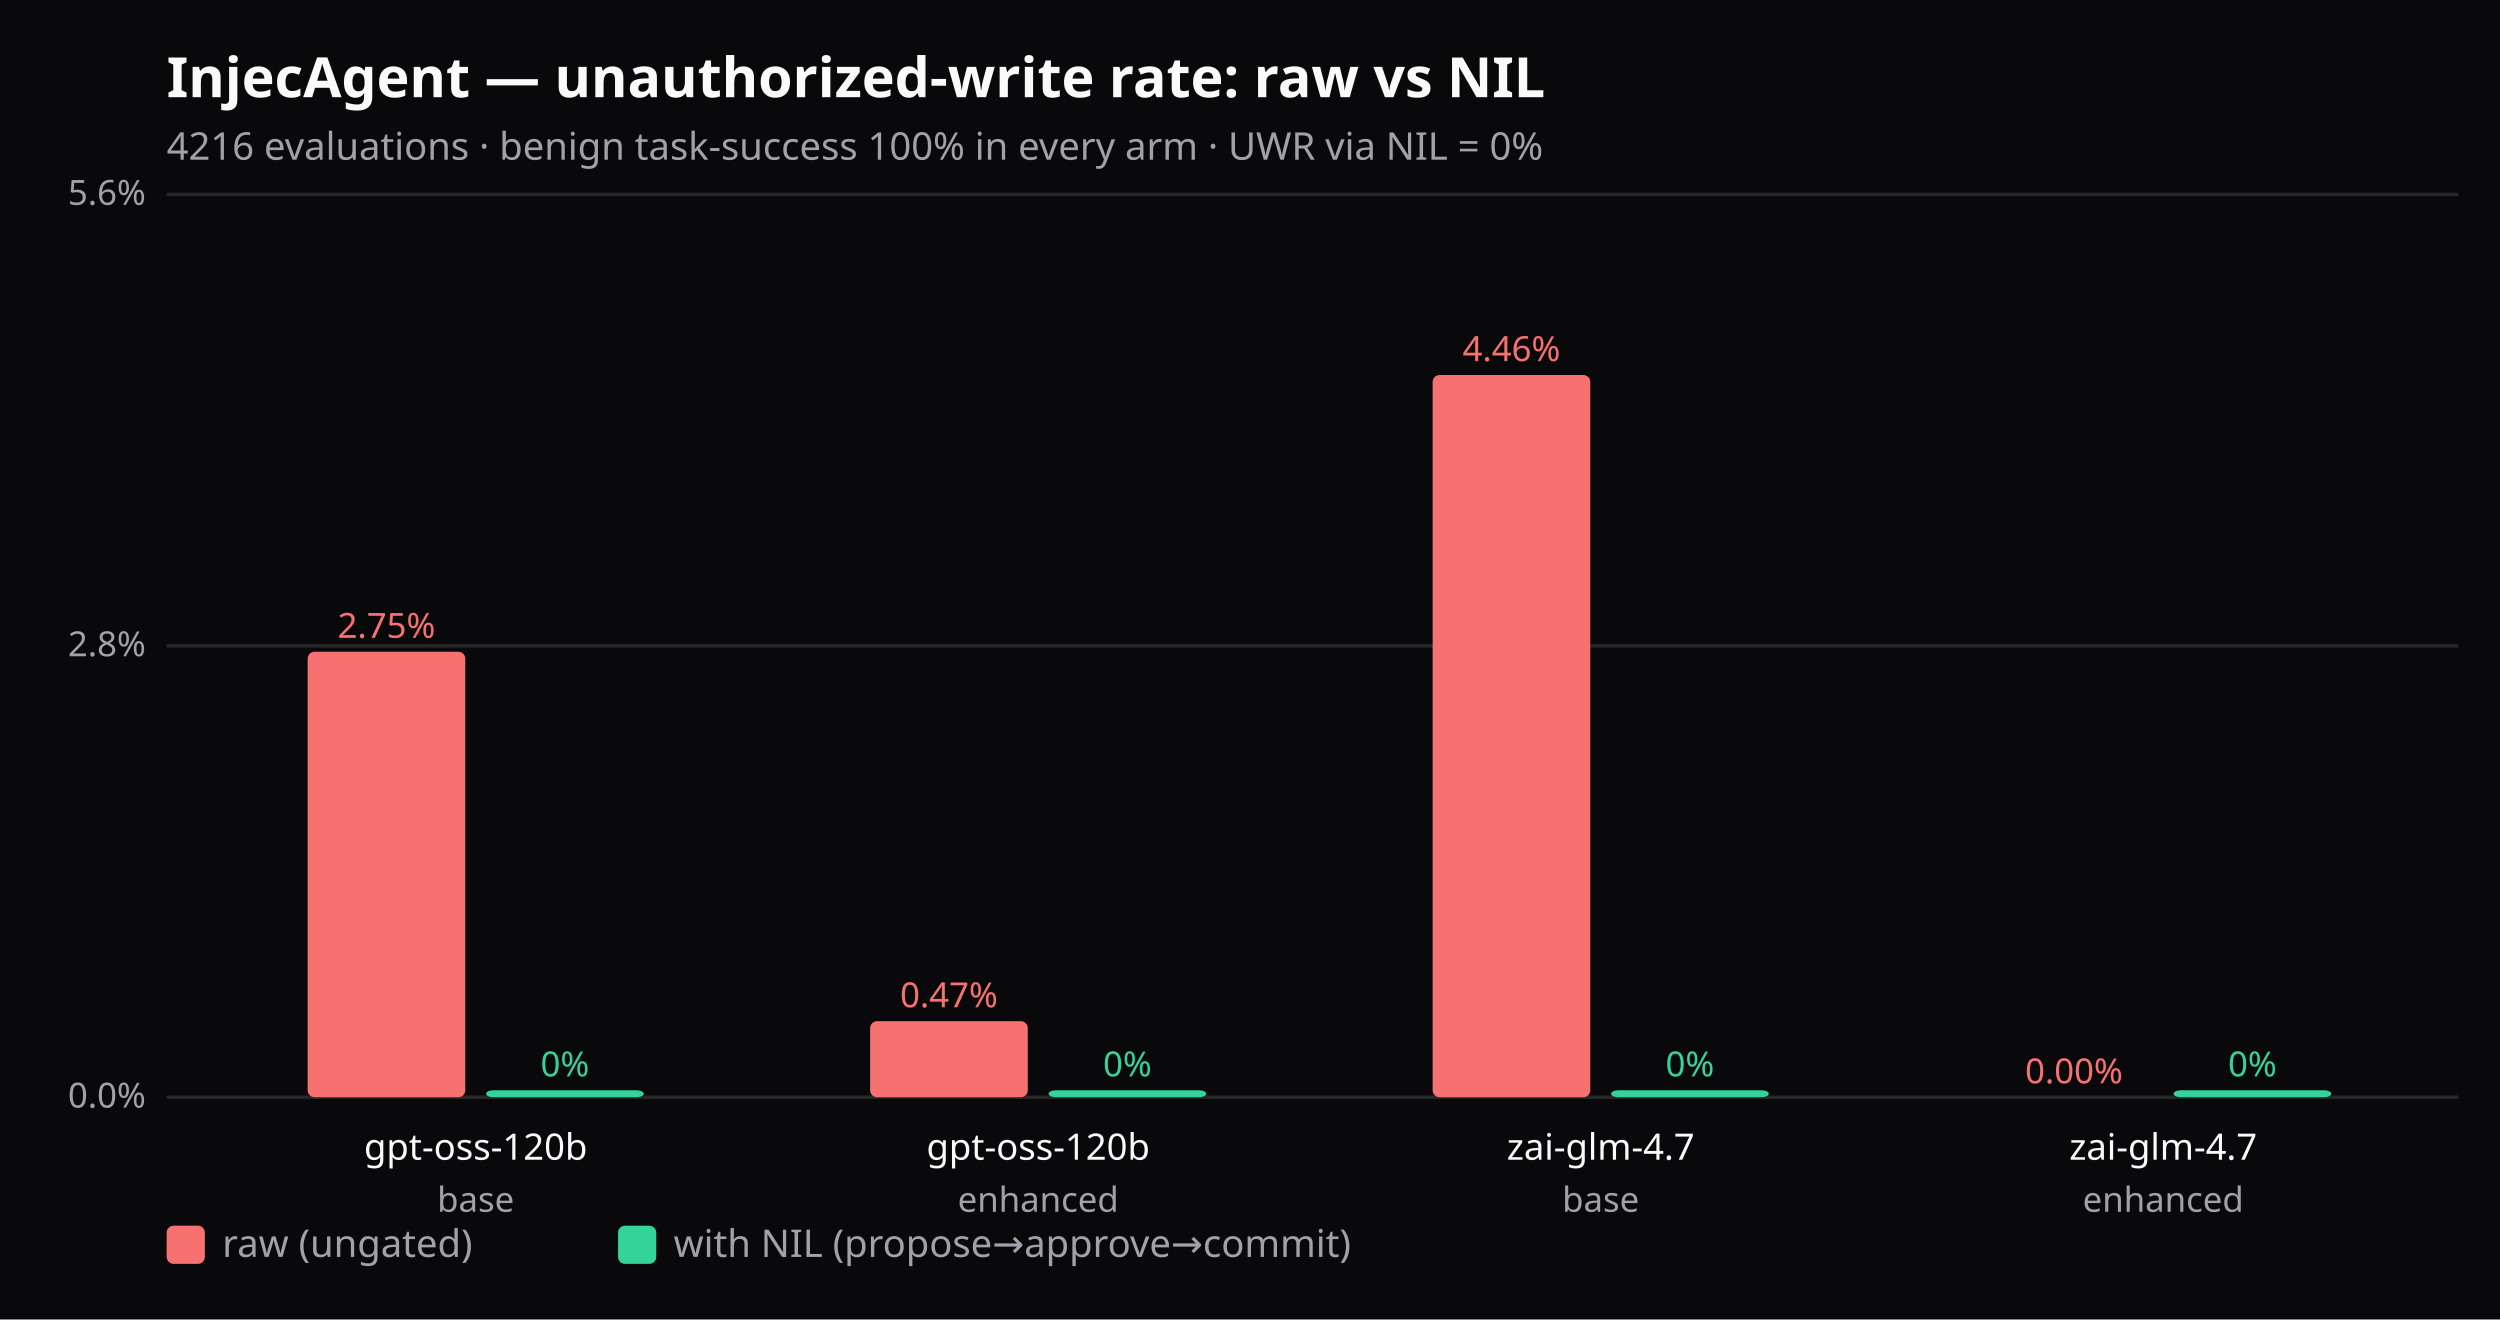
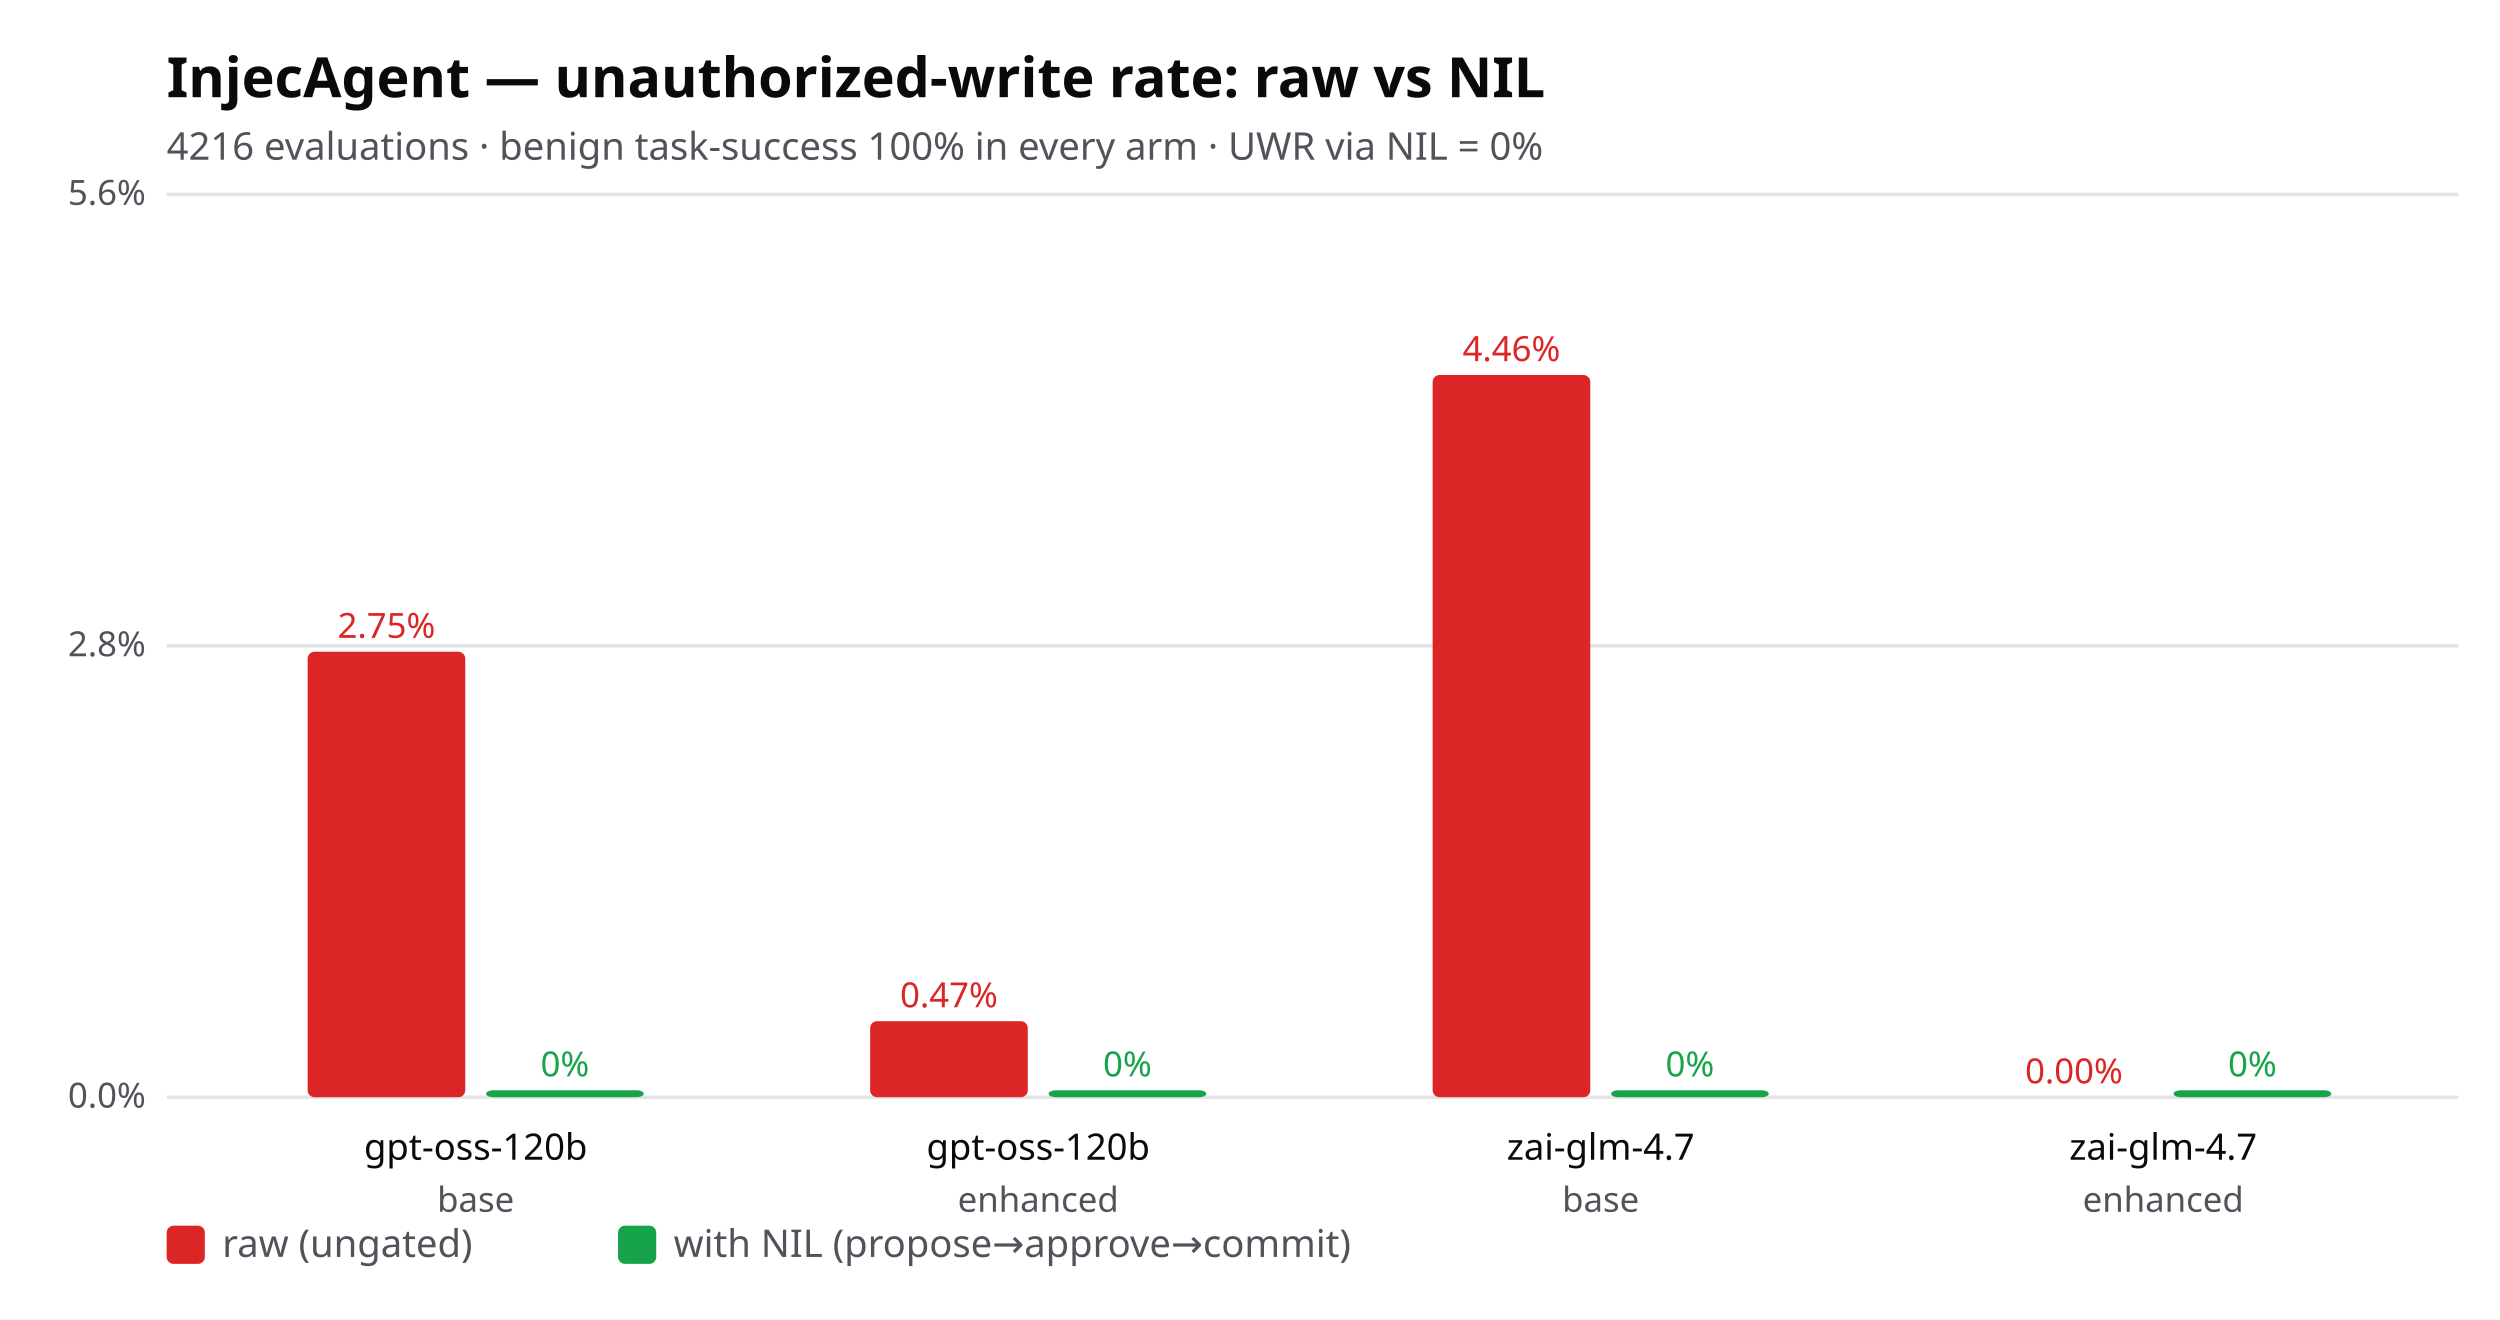
<svg xmlns="http://www.w3.org/2000/svg" width="720" height="380" viewBox="0 0 720 380" font-family="ui-sans-serif,system-ui,sans-serif">
-   <rect width="720" height="380" fill="#09090b" />
-   <text x="48" y="28" fill="#fafafa" font-size="16" font-weight="600">InjecAgent — unauthorized-write rate: raw vs NIL</text>
-   <text x="48" y="46" fill="#a1a1aa" font-size="11">4216 evaluations · benign task-success 100% in every arm · UWR via NIL = 0%</text>
-   <line x1="48" y1="316.0" x2="708" y2="316.0" stroke="#27272a" stroke-width="1" />
-   <text x="42" y="319.0" fill="#a1a1aa" font-size="10" text-anchor="end">0.0%</text>
-   <line x1="48" y1="186.0" x2="708" y2="186.0" stroke="#27272a" stroke-width="1" />
-   <text x="42" y="189.0" fill="#a1a1aa" font-size="10" text-anchor="end">2.8%</text>
-   <line x1="48" y1="56.0" x2="708" y2="56.0" stroke="#27272a" stroke-width="1" />
-   <text x="42" y="59.0" fill="#a1a1aa" font-size="10" text-anchor="end">5.6%</text>
-   <rect x="88.6" y="187.7" width="45.4" height="128.3" fill="#f87171" rx="2" />
-   <text x="111.3" y="183.7" fill="#f87171" font-size="10" text-anchor="middle">2.75%</text>
-   <rect x="140.0" y="314.0" width="45.4" height="2.0" fill="#34d399" rx="2" />
-   <text x="162.7" y="310.0" fill="#34d399" font-size="10" text-anchor="middle">0%</text>
-   <text x="137.0" y="334" fill="#fafafa" font-size="10.5" text-anchor="middle">gpt-oss-120b</text>
-   <text x="137.0" y="349" fill="#a1a1aa" font-size="10" text-anchor="middle">base</text>
-   <rect x="250.6" y="294.1" width="45.4" height="21.9" fill="#f87171" rx="2" />
-   <text x="273.3" y="290.1" fill="#f87171" font-size="10" text-anchor="middle">0.47%</text>
-   <rect x="302.0" y="314.0" width="45.4" height="2.0" fill="#34d399" rx="2" />
-   <text x="324.7" y="310.0" fill="#34d399" font-size="10" text-anchor="middle">0%</text>
-   <text x="299.0" y="334" fill="#fafafa" font-size="10.5" text-anchor="middle">gpt-oss-120b</text>
-   <text x="299.0" y="349" fill="#a1a1aa" font-size="10" text-anchor="middle">enhanced</text>
-   <rect x="412.6" y="108.0" width="45.4" height="208.0" fill="#f87171" rx="2" />
-   <text x="435.3" y="104.0" fill="#f87171" font-size="10" text-anchor="middle">4.46%</text>
-   <rect x="464.0" y="314.0" width="45.4" height="2.0" fill="#34d399" rx="2" />
-   <text x="486.7" y="310.0" fill="#34d399" font-size="10" text-anchor="middle">0%</text>
-   <text x="461.0" y="334" fill="#fafafa" font-size="10.5" text-anchor="middle">zai-glm-4.7</text>
-   <text x="461.0" y="349" fill="#a1a1aa" font-size="10" text-anchor="middle">base</text>
-   <rect x="574.6" y="316.0" width="45.4" height="0.0" fill="#f87171" rx="2" />
-   <text x="597.3" y="312.0" fill="#f87171" font-size="10" text-anchor="middle">0.00%</text>
-   <rect x="626.0" y="314.0" width="45.4" height="2.0" fill="#34d399" rx="2" />
-   <text x="648.7" y="310.0" fill="#34d399" font-size="10" text-anchor="middle">0%</text>
-   <text x="623.0" y="334" fill="#fafafa" font-size="10.5" text-anchor="middle">zai-glm-4.7</text>
-   <text x="623.0" y="349" fill="#a1a1aa" font-size="10" text-anchor="middle">enhanced</text>
-   <rect x="48" y="353" width="11" height="11" fill="#f87171" rx="2" />
-   <text x="64" y="362" fill="#a1a1aa" font-size="11">raw (ungated)</text>
-   <rect x="178" y="353" width="11" height="11" fill="#34d399" rx="2" />
-   <text x="194" y="362" fill="#a1a1aa" font-size="11">with NIL (propose→approve→commit)</text>
+   <rect width="720" height="380" fill="#ffffff" />
+   <text x="48" y="28" fill="#0a0a0a" font-size="16" font-weight="600">InjecAgent — unauthorized-write rate: raw vs NIL</text>
+   <text x="48" y="46" fill="#52525b" font-size="11">4216 evaluations · benign task-success 100% in every arm · UWR via NIL = 0%</text>
+   <line x1="48" y1="316.0" x2="708" y2="316.0" stroke="#e4e4e7" stroke-width="1" />
+   <text x="42" y="319.0" fill="#52525b" font-size="10" text-anchor="end">0.0%</text>
+   <line x1="48" y1="186.0" x2="708" y2="186.0" stroke="#e4e4e7" stroke-width="1" />
+   <text x="42" y="189.0" fill="#52525b" font-size="10" text-anchor="end">2.8%</text>
+   <line x1="48" y1="56.0" x2="708" y2="56.0" stroke="#e4e4e7" stroke-width="1" />
+   <text x="42" y="59.0" fill="#52525b" font-size="10" text-anchor="end">5.6%</text>
+   <rect x="88.6" y="187.7" width="45.4" height="128.3" fill="#dc2626" rx="2" />
+   <text x="111.3" y="183.7" fill="#dc2626" font-size="10" text-anchor="middle">2.75%</text>
+   <rect x="140.0" y="314.0" width="45.4" height="2.0" fill="#16a34a" rx="2" />
+   <text x="162.7" y="310.0" fill="#16a34a" font-size="10" text-anchor="middle">0%</text>
+   <text x="137.0" y="334" fill="#0a0a0a" font-size="10.5" text-anchor="middle">gpt-oss-120b</text>
+   <text x="137.0" y="349" fill="#52525b" font-size="10" text-anchor="middle">base</text>
+   <rect x="250.6" y="294.1" width="45.4" height="21.9" fill="#dc2626" rx="2" />
+   <text x="273.3" y="290.1" fill="#dc2626" font-size="10" text-anchor="middle">0.47%</text>
+   <rect x="302.0" y="314.0" width="45.4" height="2.0" fill="#16a34a" rx="2" />
+   <text x="324.7" y="310.0" fill="#16a34a" font-size="10" text-anchor="middle">0%</text>
+   <text x="299.0" y="334" fill="#0a0a0a" font-size="10.5" text-anchor="middle">gpt-oss-120b</text>
+   <text x="299.0" y="349" fill="#52525b" font-size="10" text-anchor="middle">enhanced</text>
+   <rect x="412.6" y="108.0" width="45.4" height="208.0" fill="#dc2626" rx="2" />
+   <text x="435.3" y="104.0" fill="#dc2626" font-size="10" text-anchor="middle">4.46%</text>
+   <rect x="464.0" y="314.0" width="45.4" height="2.0" fill="#16a34a" rx="2" />
+   <text x="486.7" y="310.0" fill="#16a34a" font-size="10" text-anchor="middle">0%</text>
+   <text x="461.0" y="334" fill="#0a0a0a" font-size="10.5" text-anchor="middle">zai-glm-4.7</text>
+   <text x="461.0" y="349" fill="#52525b" font-size="10" text-anchor="middle">base</text>
+   <rect x="574.6" y="316.0" width="45.4" height="0.0" fill="#dc2626" rx="2" />
+   <text x="597.3" y="312.0" fill="#dc2626" font-size="10" text-anchor="middle">0.00%</text>
+   <rect x="626.0" y="314.0" width="45.4" height="2.0" fill="#16a34a" rx="2" />
+   <text x="648.7" y="310.0" fill="#16a34a" font-size="10" text-anchor="middle">0%</text>
+   <text x="623.0" y="334" fill="#0a0a0a" font-size="10.5" text-anchor="middle">zai-glm-4.7</text>
+   <text x="623.0" y="349" fill="#52525b" font-size="10" text-anchor="middle">enhanced</text>
+   <rect x="48" y="353" width="11" height="11" fill="#dc2626" rx="2" />
+   <text x="64" y="362" fill="#52525b" font-size="11">raw (ungated)</text>
+   <rect x="178" y="353" width="11" height="11" fill="#16a34a" rx="2" />
+   <text x="194" y="362" fill="#52525b" font-size="11">with NIL (propose→approve→commit)</text>
</svg>
